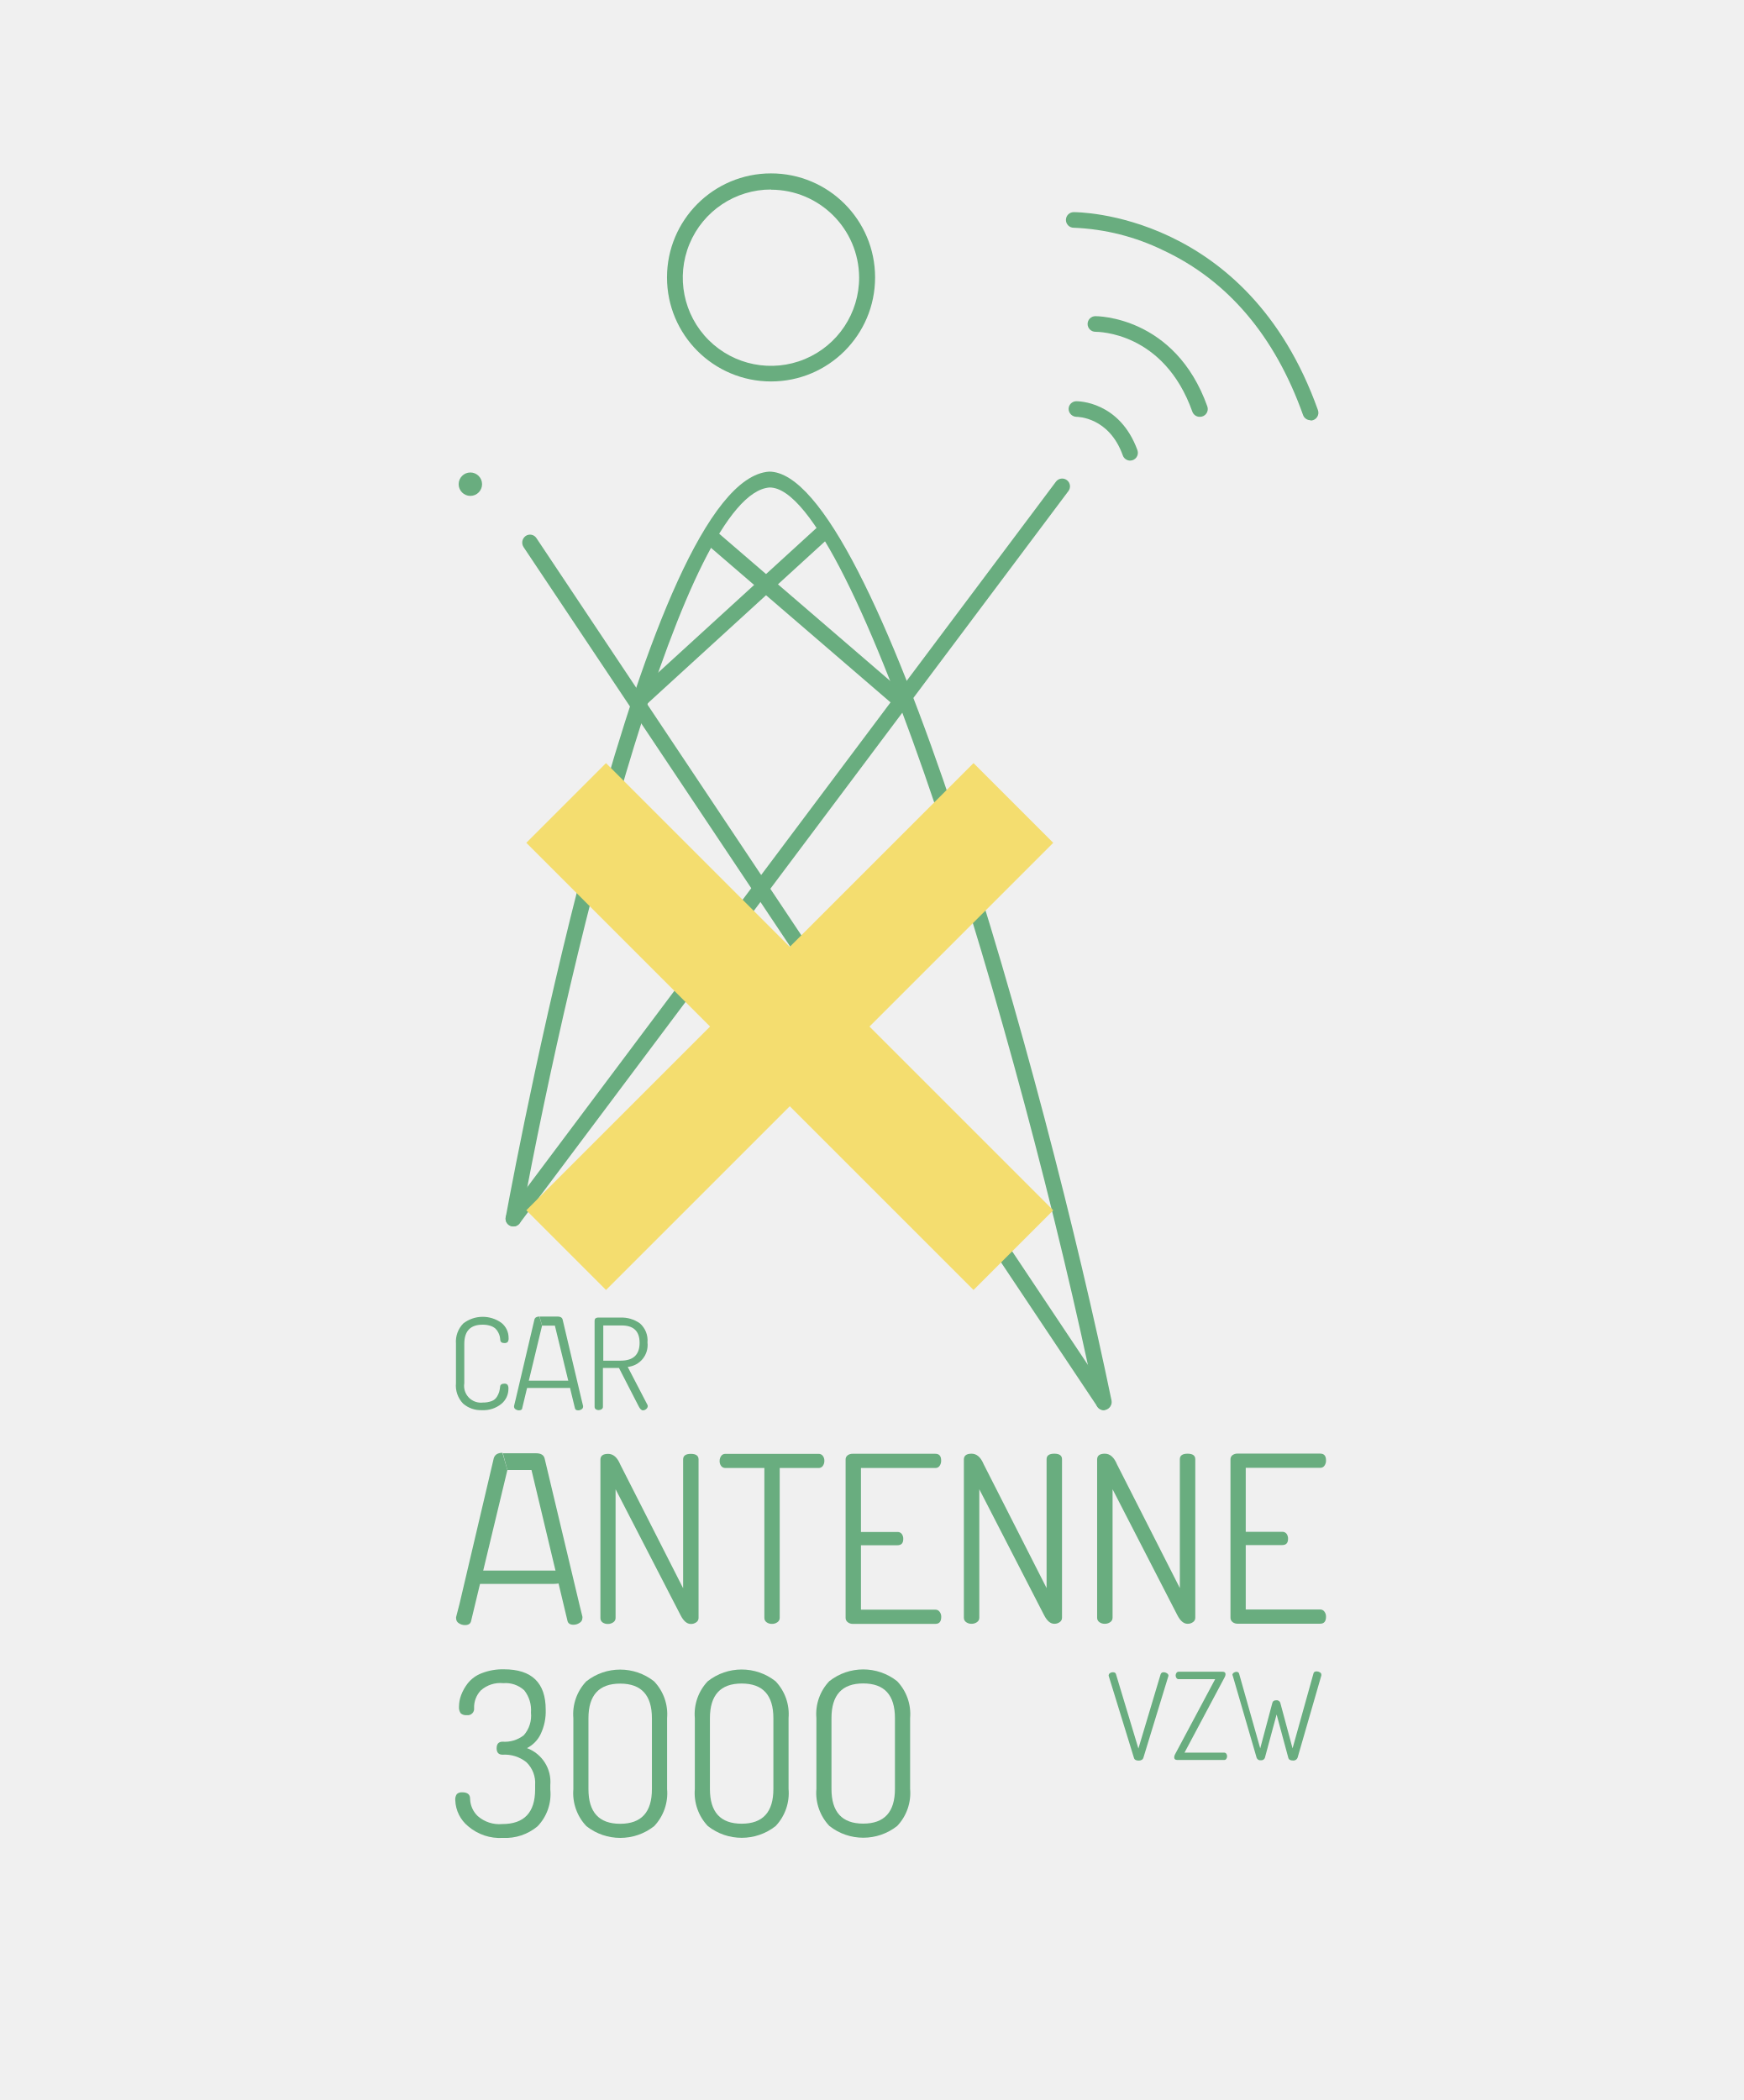
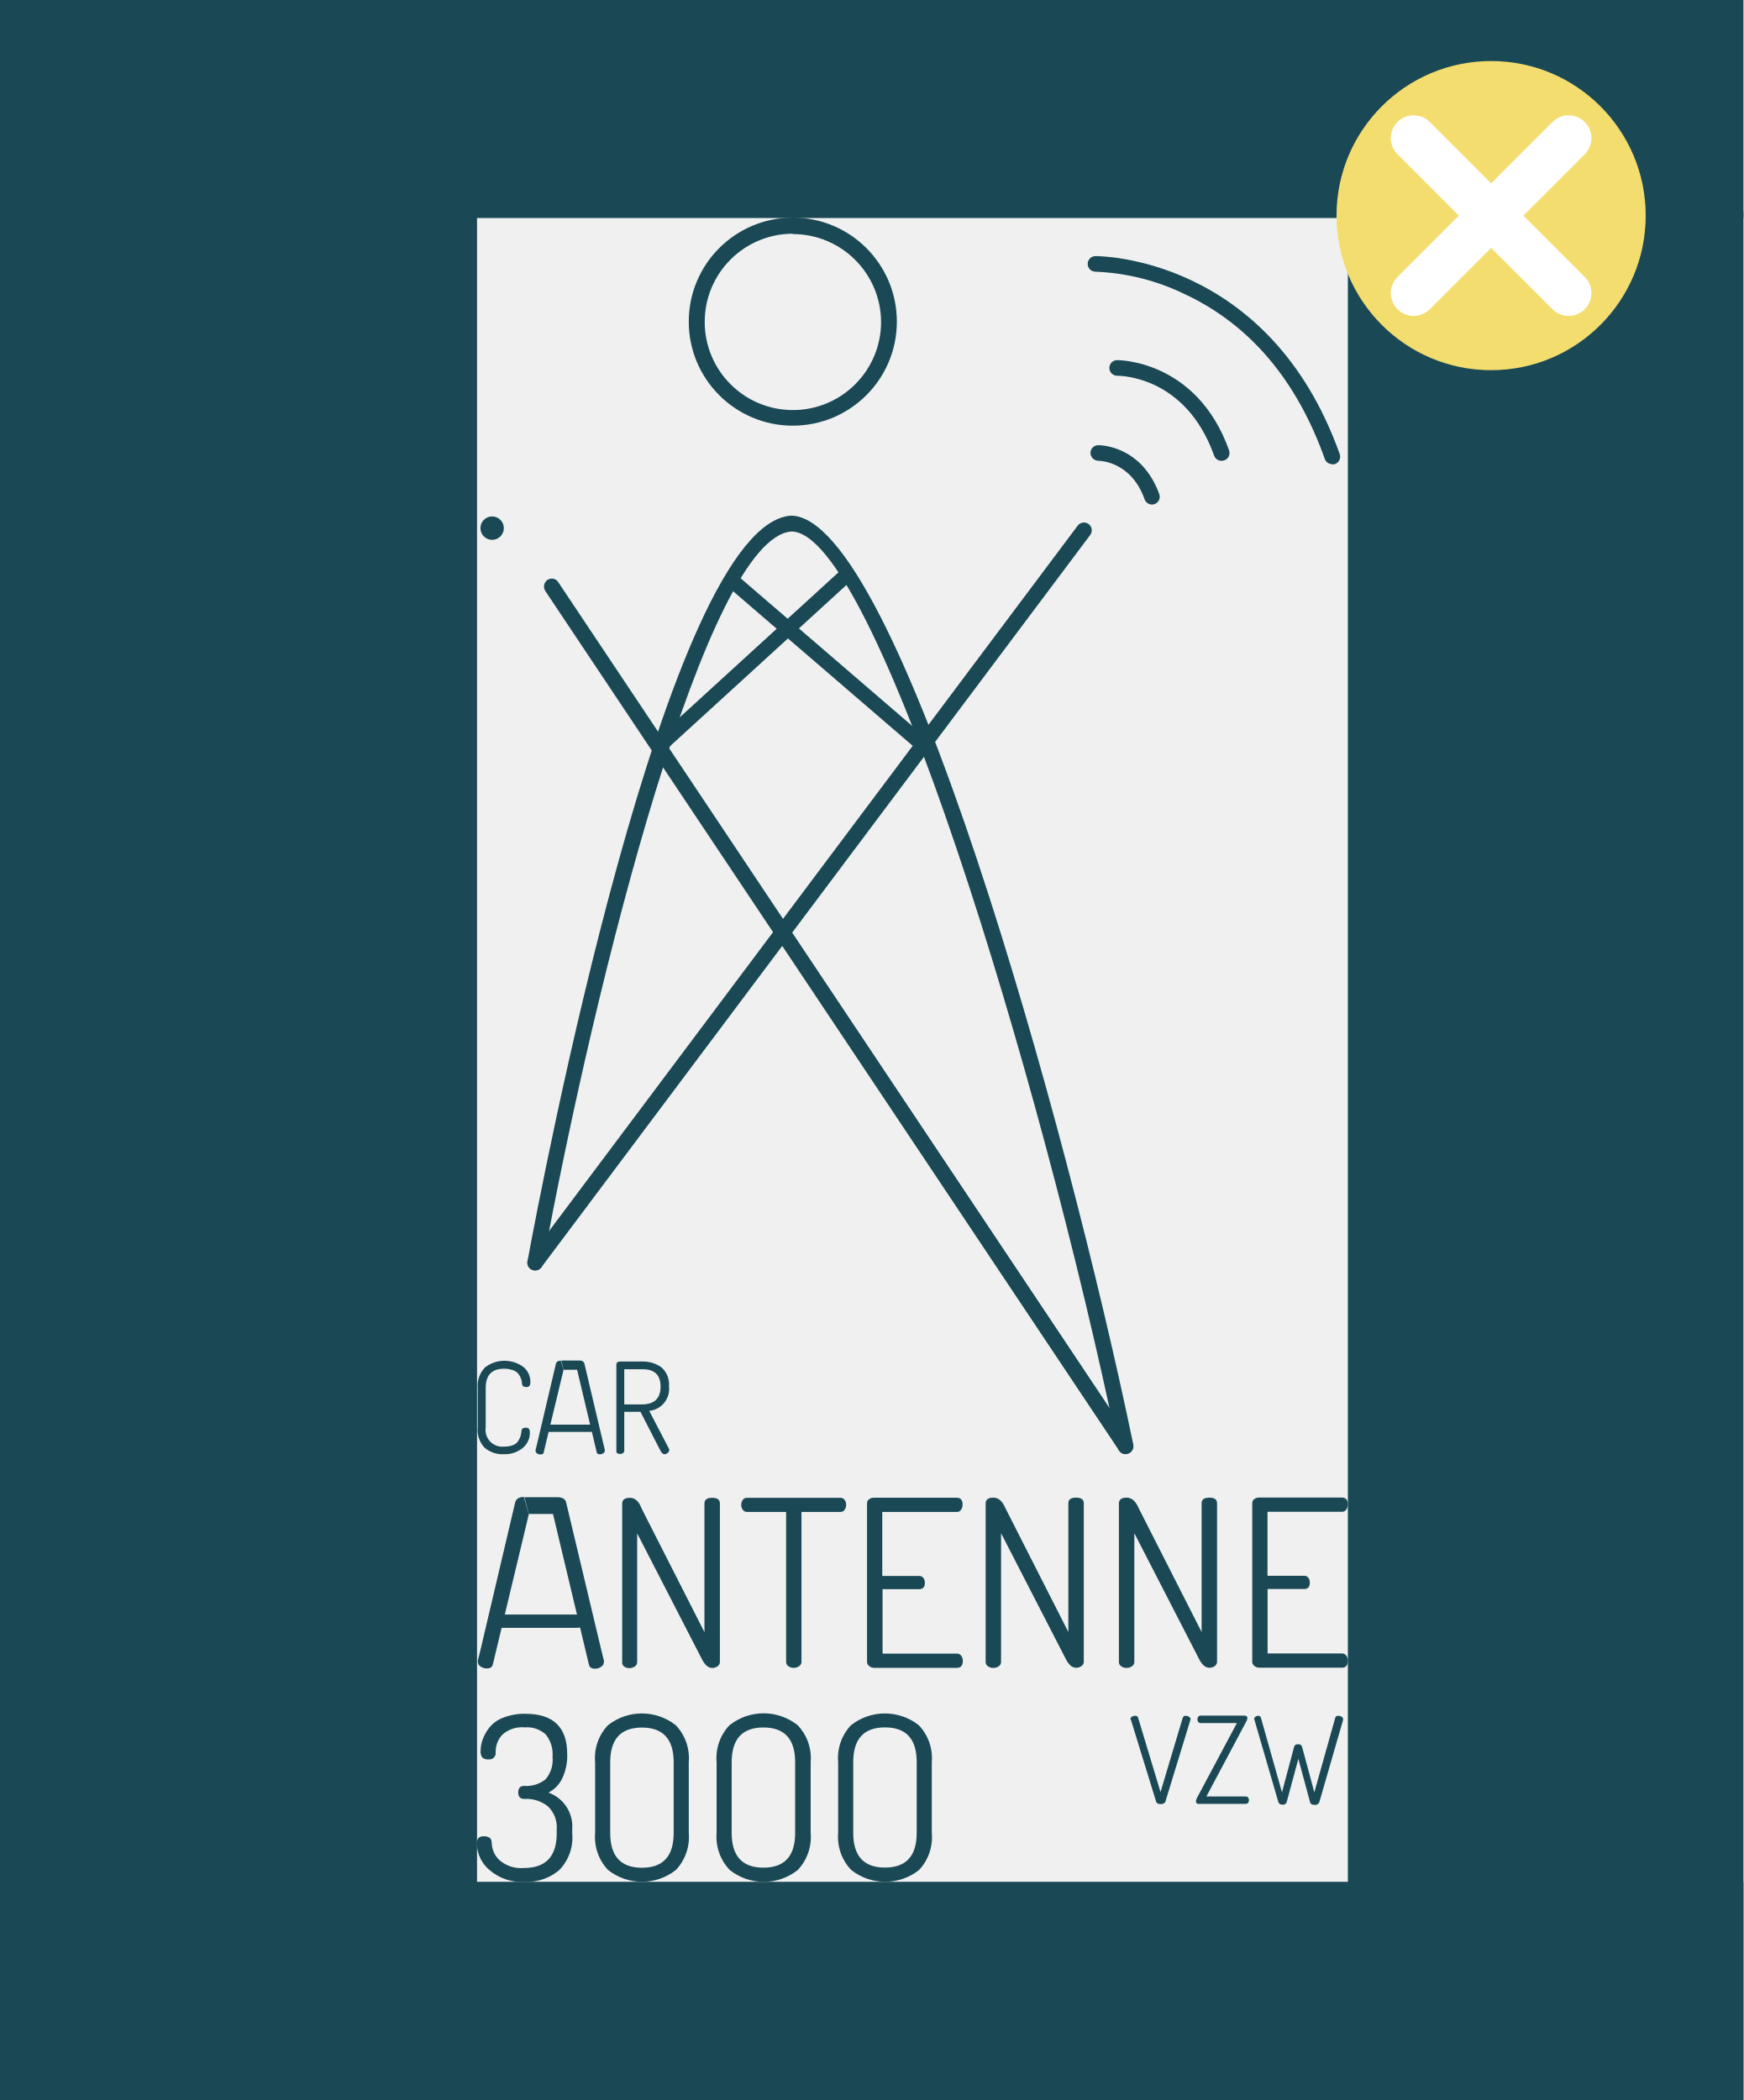
<svg xmlns="http://www.w3.org/2000/svg" id="Layer_1" data-name="Layer 1" viewBox="0 0 201.08 242.23">
  <defs>
-     <style>.cls-1{fill:#69ad7f;}.cls-2,.cls-3,.cls-4{fill:none;stroke-miterlimit:10;}.cls-2,.cls-3{stroke:#69ad7f;}.cls-2{stroke-width:1.8px;}.cls-3{stroke-width:1.85px;}.cls-4{stroke:#f4dd6f;stroke-width:13px;}</style>
+     <style>.cls-1{fill:#1a4955;}.cls-2{fill:#f4dd6f;}.cls-3,.cls-4{fill:none;stroke-miterlimit:10;}.cls-3{stroke:#1a4955;stroke-width:1.7px;}.cls-4{stroke:#fff;stroke-linecap:round;stroke-width:5.26px;}</style>
  </defs>
-   <circle class="cls-1" cx="54.25" cy="55.85" r="1.35" />
-   <path class="cls-1" d="M127.31,162.66a.9.9,0,0,1-.88-.72c-8.93-43.1-28-105.71-37.66-105.71-9.71.68-22.47,50.9-28.67,84.5a.9.9,0,0,1-1.77-.33c1.6-8.69,16.08-85,30.38-86,12.24,0,31.75,69.78,39.49,107.14a.9.9,0,0,1-.7,1.06Z" />
-   <path class="cls-1" d="M151.14,48.47a.9.9,0,0,1-.85-.6c-3.24-9.1-8.67-15.51-16.13-19a25.88,25.88,0,0,0-10.32-2.6h0a.9.9,0,0,1,0-1.8c.24,0,20-.09,28.17,22.84a.9.9,0,0,1-.85,1.2Z" />
-   <path class="cls-1" d="M138.37,48.08a.9.9,0,0,1-.85-.6c-3.28-9.21-10.86-9.2-11.18-9.21h0a.9.9,0,0,1,0-1.8c.1,0,9.18-.05,12.91,10.41a.9.9,0,0,1-.85,1.2Z" />
-   <path class="cls-1" d="M88.93,44a12,12,0,1,1,12-12A12,12,0,0,1,88.93,44Zm0-22.14A10.17,10.17,0,1,0,99.09,32,10.18,10.18,0,0,0,88.92,21.88Z" />
-   <path class="cls-1" d="M127.31,162.66a.89.89,0,0,1-.74-.4L60.39,63.11a.94.94,0,0,1,.23-1.28.88.88,0,0,1,1.25.24L128,161.22a.94.94,0,0,1-.23,1.28A.88.88,0,0,1,127.31,162.66Z" />
-   <path class="cls-1" d="M52.59,159.53V155a3,3,0,0,1,.85-2.35,3.68,3.68,0,0,1,4.41-.05,2.21,2.21,0,0,1,.81,1.73.71.71,0,0,1-.11.47.49.49,0,0,1-.37.12q-.45,0-.48-.36a3,3,0,0,0-.06-.42,1.92,1.92,0,0,0-.18-.46,1.54,1.54,0,0,0-.34-.45,1.64,1.64,0,0,0-.59-.31,2.83,2.83,0,0,0-.88-.12q-2.1,0-2.1,2.22v4.53a1.94,1.94,0,0,0,2.16,2.23,2.71,2.71,0,0,0,1-.17,1.19,1.19,0,0,0,.6-.49,2.48,2.48,0,0,0,.26-.55,3.86,3.86,0,0,0,.11-.59c0-.25.19-.38.48-.38a.48.48,0,0,1,.37.12.75.75,0,0,1,.11.47,2.23,2.23,0,0,1-.82,1.75,3.28,3.28,0,0,1-2.23.72,3.13,3.13,0,0,1-2.18-.76A3,3,0,0,1,52.59,159.53Z" />
-   <path class="cls-1" d="M68.58,162.27v-9.94q0-.32.36-.35h2.58a3.64,3.64,0,0,1,2.29.67,2.62,2.62,0,0,1,.87,2.2,2.54,2.54,0,0,1-2.28,2.82L74.65,162a.3.3,0,0,1,.06.19.45.45,0,0,1-.18.34.56.56,0,0,1-.38.15q-.26,0-.51-.51l-2.25-4.38H69.54v4.48a.32.32,0,0,1-.15.28.57.57,0,0,1-.34.1.56.56,0,0,1-.34-.1A.33.33,0,0,1,68.58,162.27Zm1-5.32h2q2.19,0,2.19-2.06t-2.19-2h-2Z" />
-   <path class="cls-1" d="M52.51,207.66a1.07,1.07,0,0,1,.18-.72.84.84,0,0,1,.63-.2q.9,0,.9.74a2.85,2.85,0,0,0,.88,2,3.77,3.77,0,0,0,2.83.92q3.79,0,3.79-4v-.5a3.33,3.33,0,0,0-1-2.63,4,4,0,0,0-2.75-.87q-.69,0-.69-.74t.66-.76a3.56,3.56,0,0,0,2.48-.75,3.43,3.43,0,0,0,.82-2.61,3.67,3.67,0,0,0-.77-2.56,3.16,3.16,0,0,0-2.42-.83,3.37,3.37,0,0,0-2.61.85,2.85,2.85,0,0,0-.76,2,.74.74,0,0,1-.84.84.94.94,0,0,1-.7-.21,1.17,1.17,0,0,1-.2-.79,3.82,3.82,0,0,1,.24-1.3,5.23,5.23,0,0,1,.76-1.36A3.75,3.75,0,0,1,55.56,193a6.62,6.62,0,0,1,2.56-.45q4.82,0,4.82,4.65a6.06,6.06,0,0,1-.59,2.84,3.51,3.51,0,0,1-1.57,1.6,4.16,4.16,0,0,1,2.69,4.27v.5A5.36,5.36,0,0,1,62,210.66,5.79,5.79,0,0,1,58,212a5.64,5.64,0,0,1-4-1.34A4.06,4.06,0,0,1,52.51,207.66Z" />
-   <path class="cls-1" d="M66.13,206.37V198.2a5.49,5.49,0,0,1,1.49-4.26,6.31,6.31,0,0,1,7.82,0,5.48,5.48,0,0,1,1.5,4.25v8.17a5.52,5.52,0,0,1-1.49,4.28,6.31,6.31,0,0,1-7.82,0A5.53,5.53,0,0,1,66.13,206.37Zm1.74,0q0,4,3.66,4t3.66-4v-8.17q0-4-3.66-4t-3.66,4Z" />
-   <path class="cls-1" d="M80.14,206.36v-8.17a5.49,5.49,0,0,1,1.49-4.26,6.31,6.31,0,0,1,7.82,0,5.48,5.48,0,0,1,1.5,4.25v8.17a5.52,5.52,0,0,1-1.49,4.28,6.31,6.31,0,0,1-7.82,0A5.53,5.53,0,0,1,80.14,206.36Zm1.74,0q0,4,3.66,4t3.66-4v-8.17q0-4-3.66-4t-3.66,4Z" />
-   <path class="cls-1" d="M94.16,206.35v-8.17a5.49,5.49,0,0,1,1.49-4.26,6.31,6.31,0,0,1,7.82,0,5.48,5.48,0,0,1,1.5,4.25v8.17a5.52,5.52,0,0,1-1.49,4.28,6.31,6.31,0,0,1-7.82,0A5.53,5.53,0,0,1,94.16,206.35Zm1.74,0q0,4,3.66,4t3.66-4v-8.17q0-4-3.66-4t-3.66,4Z" />
-   <path class="cls-1" d="M127.87,193.23A.33.33,0,0,1,128,193a.64.64,0,0,1,.36-.11q.31,0,.36.24l2.58,8.56,2.56-8.56a.34.34,0,0,1,.35-.24.69.69,0,0,1,.38.12.34.34,0,0,1,.18.28l0,0,0,0-2.89,9.45q-.1.34-.56.34t-.54-.33l-2.91-9.45A.24.24,0,0,1,127.87,193.23Z" />
-   <path class="cls-1" d="M135.43,202.71a.72.72,0,0,1,.08-.32l4.64-8.7h-4.21a.3.3,0,0,1-.25-.13.52.52,0,0,1,0-.6.3.3,0,0,1,.26-.13H141q.35,0,.35.29a.74.74,0,0,1-.11.36l-4.62,8.68h4.56a.3.3,0,0,1,.26.13.49.49,0,0,1,.09.29.52.52,0,0,1-.09.3.29.29,0,0,1-.26.13h-5.41Q135.43,203,135.43,202.71Z" />
-   <path class="cls-1" d="M142.14,193.21a.32.32,0,0,1,.15-.26.53.53,0,0,1,.32-.11.3.3,0,0,1,.32.27l2.42,8.56,1.4-5.25q.07-.3.47-.3a.43.43,0,0,1,.46.35l1.4,5.2L151.5,193q.07-.21.36-.21a.68.68,0,0,1,.37.11.3.3,0,0,1,.17.25.32.32,0,0,1,0,.11l-2.73,9.45a.51.51,0,0,1-.55.36q-.45,0-.53-.31l-1.35-5-1.33,4.92a.44.44,0,0,1-.49.36.45.45,0,0,1-.5-.34l-2.75-9.45A.35.35,0,0,1,142.14,193.21Z" />
-   <path class="cls-1" d="M69.25,186.62V168.37q0-.67.89-.67t1.4,1.23l7.25,14.27V168.34q0-.64.89-.64t.89.64v18.28a.59.59,0,0,1-.27.51,1,1,0,0,1-.62.19q-.67,0-1.18-1L71,171.78v14.84a.59.59,0,0,1-.27.51,1.05,1.05,0,0,1-.62.19,1,1,0,0,1-.63-.19A.6.6,0,0,1,69.25,186.62Z" />
-   <path class="cls-1" d="M83,168.52a1,1,0,0,1,.17-.57.57.57,0,0,1,.5-.25H94.41a.58.58,0,0,1,.5.24.91.91,0,0,1,.17.55,1,1,0,0,1-.17.59.57.57,0,0,1-.5.25H89.93v17.28a.59.59,0,0,1-.27.51,1,1,0,0,1-.62.19,1,1,0,0,1-.63-.19.6.6,0,0,1-.25-.51V169.33H83.65a.59.59,0,0,1-.48-.24A.91.91,0,0,1,83,168.52Z" />
-   <path class="cls-1" d="M97.53,186.61V168.36a.58.58,0,0,1,.24-.5.94.94,0,0,1,.56-.17h9.55q.67,0,.67.78a1,1,0,0,1-.17.6.56.56,0,0,1-.5.26H99.3v7.38h4.21a.59.59,0,0,1,.5.23.92.92,0,0,1,.17.58q0,.72-.67.72H99.3v7.43h8.59a.59.59,0,0,1,.48.24.93.93,0,0,1,.19.59q0,.81-.67.81H98.34a.89.89,0,0,1-.56-.19A.61.61,0,0,1,97.53,186.61Z" />
-   <path class="cls-1" d="M111.17,186.6V168.35q0-.67.89-.67t1.4,1.23l7.25,14.27V168.32q0-.64.89-.64t.89.64V186.6a.59.59,0,0,1-.27.51,1,1,0,0,1-.62.19q-.67,0-1.18-1l-7.47-14.52V186.6a.59.59,0,0,1-.27.51,1.05,1.05,0,0,1-.62.19,1,1,0,0,1-.63-.19A.6.6,0,0,1,111.17,186.6Z" />
-   <path class="cls-1" d="M126.54,186.6V168.35q0-.67.89-.67t1.4,1.23l7.25,14.27V168.32q0-.64.89-.64t.89.64v18.28a.59.59,0,0,1-.27.51,1,1,0,0,1-.62.19q-.67,0-1.18-1l-7.47-14.52V186.6a.59.59,0,0,1-.27.51,1.05,1.05,0,0,1-.62.19,1,1,0,0,1-.63-.19A.6.6,0,0,1,126.54,186.6Z" />
-   <path class="cls-1" d="M141.92,186.59V168.34a.58.58,0,0,1,.24-.5.94.94,0,0,1,.56-.17h9.55q.67,0,.67.78a1,1,0,0,1-.17.6.56.56,0,0,1-.5.26h-8.59v7.38h4.21a.59.59,0,0,1,.5.23.92.92,0,0,1,.17.58q0,.72-.67.72h-4.21v7.43h8.59a.59.59,0,0,1,.48.24.93.93,0,0,1,.19.59q0,.81-.67.81h-9.55a.89.89,0,0,1-.56-.19A.61.61,0,0,1,141.92,186.59Z" />
-   <path class="cls-1" d="M58.52,169.56,54.33,187c-.07.3-.31.45-.7.45a1.24,1.24,0,0,1-.7-.21.63.63,0,0,1-.32-.54.46.46,0,0,1,0-.19L53,185l3.95-16.8q.19-.62,1-.62m2.36.62" />
-   <path class="cls-1" d="M58,167.63h3.82q.86,0,1,.62l4,16.79.35,1.42a.46.46,0,0,1,0,.19.63.63,0,0,1-.32.54,1.24,1.24,0,0,1-.7.22c-.4,0-.63-.15-.7-.45l-4.15-17.4H58.52m.91-1.31" />
-   <path class="cls-1" d="M55.07,181.16h8.79a2,2,0,0,1,1,.23.67.67,0,0,1,.36.58q0,.72-1.4.73H55.07" />
-   <path class="cls-1" d="M62.52,152.91l-2.29,9.52c0,.17-.17.25-.38.25a.68.68,0,0,1-.38-.12.34.34,0,0,1-.18-.29.25.25,0,0,1,0-.1l.19-.78,2.16-9.19q.1-.34.57-.34m1.29.34" />
-   <path class="cls-1" d="M62.23,151.86h2.09q.47,0,.57.34l2.17,9.19.19.78a.25.25,0,0,1,0,.1.34.34,0,0,1-.18.29.68.68,0,0,1-.38.12c-.22,0-.35-.08-.38-.25L64,152.91H62.52m.5-.72" />
-   <path class="cls-1" d="M60.64,159.26h4.81a1.07,1.07,0,0,1,.57.12.37.37,0,0,1,.2.32q0,.4-.77.4H60.64" />
-   <path class="cls-1" d="M130.35,53.13a.9.9,0,0,1-.85-.6c-1.58-4.43-5.22-4.45-5.34-4.45a.93.93,0,0,1-.91-.89.9.9,0,0,1,.88-.91c.21,0,5,0,7.06,5.65a.9.9,0,0,1-.85,1.2Z" />
-   <path class="cls-1" d="M59.21,141.47a.9.9,0,0,1-.72-1.44l63.3-84.47a.9.9,0,1,1,1.44,1.08l-63.3,84.47A.9.9,0,0,1,59.21,141.47Z" />
-   <line class="cls-2" x1="73.77" y1="80.76" x2="95.31" y2="61.08" />
-   <line class="cls-3" x1="104.47" y1="81.31" x2="81.63" y2="61.65" />
-   <line class="cls-4" x1="65.3" y1="144.2" x2="116.88" y2="92.62" />
-   <line class="cls-4" x1="116.88" y1="144.2" x2="65.3" y2="92.62" />
+   <rect class="cls-1" x="69.35" y="110.5" width="217.85" height="45.62" transform="translate(311.58 -44.96) rotate(90)" />
+   <circle class="cls-1" cx="56.76" cy="60.92" r="1.35" />
+   <path class="cls-1" d="M129.82,167.73a.9.9,0,0,1-.88-.72C120,123.91,100.9,61.3,91.28,61.31c-9.71.68-22.47,50.9-28.67,84.5a.9.9,0,0,1-1.77-.33c1.6-8.69,16.08-85,30.38-86,12.24,0,31.75,69.78,39.49,107.14a.9.9,0,0,1-.7,1.06Z" />
+   <path class="cls-1" d="M153.65,53.54a.9.9,0,0,1-.85-.6c-3.24-9.1-8.67-15.51-16.13-19a25.88,25.88,0,0,0-10.32-2.6h0a.9.9,0,0,1,0-1.8c.24,0,20-.09,28.17,22.84a.9.9,0,0,1-.85,1.2Z" />
+   <path class="cls-1" d="M140.88,53.15a.9.9,0,0,1-.85-.6c-3.28-9.21-10.86-9.2-11.18-9.21h0a.9.9,0,0,1,0-1.8c.1,0,9.18-.05,12.91,10.41a.9.9,0,0,1-.85,1.2Z" />
+   <path class="cls-1" d="M91.44,49.1a12,12,0,1,1,12-12A12,12,0,0,1,91.44,49.1Zm0-22.14a10.17,10.17,0,1,0,10.18,10.17A10.18,10.18,0,0,0,91.43,27Z" />
+   <path class="cls-1" d="M129.82,167.73a.89.89,0,0,1-.74-.4L62.9,68.18a.94.94,0,0,1,.23-1.28.88.88,0,0,1,1.25.24l66.18,99.15a.94.94,0,0,1-.23,1.28A.88.88,0,0,1,129.82,167.73Z" />
+   <path class="cls-1" d="M55.1,164.6v-4.53a3,3,0,0,1,.85-2.35,3.68,3.68,0,0,1,4.41-.05,2.21,2.21,0,0,1,.81,1.73.71.71,0,0,1-.11.47.49.49,0,0,1-.37.12q-.45,0-.48-.36a3,3,0,0,0-.06-.42,1.92,1.92,0,0,0-.18-.46,1.54,1.54,0,0,0-.34-.45A1.64,1.64,0,0,0,59,158a2.83,2.83,0,0,0-.88-.12q-2.1,0-2.1,2.22v4.53a1.94,1.94,0,0,0,2.16,2.23,2.71,2.71,0,0,0,1-.17,1.19,1.19,0,0,0,.6-.49,2.48,2.48,0,0,0,.26-.55,3.86,3.86,0,0,0,.11-.59c0-.25.19-.38.48-.38a.48.48,0,0,1,.37.12.75.75,0,0,1,.11.47,2.23,2.23,0,0,1-.82,1.75,3.28,3.28,0,0,1-2.23.72,3.13,3.13,0,0,1-2.18-.76A3,3,0,0,1,55.1,164.6Z" />
+   <path class="cls-1" d="M71.09,167.34v-9.94q0-.32.36-.35H74a3.64,3.64,0,0,1,2.29.67,2.62,2.62,0,0,1,.87,2.2,2.54,2.54,0,0,1-2.28,2.82l2.25,4.32a.3.3,0,0,1,.06.19.45.45,0,0,1-.18.34.56.56,0,0,1-.38.15q-.26,0-.51-.51l-2.25-4.38H72v4.48a.32.32,0,0,1-.15.28.57.57,0,0,1-.34.1.56.56,0,0,1-.34-.1A.33.33,0,0,1,71.09,167.34ZM72,162h2q2.19,0,2.19-2.06t-2.19-2H72Z" />
+   <path class="cls-1" d="M55,212.73a1.07,1.07,0,0,1,.18-.72.84.84,0,0,1,.63-.2q.9,0,.9.74a2.85,2.85,0,0,0,.88,2,3.77,3.77,0,0,0,2.83.92q3.79,0,3.79-4V211a3.33,3.33,0,0,0-1-2.63,4,4,0,0,0-2.75-.87q-.69,0-.69-.74t.66-.76a3.56,3.56,0,0,0,2.48-.75,3.43,3.43,0,0,0,.82-2.61,3.67,3.67,0,0,0-.77-2.56,3.16,3.16,0,0,0-2.42-.83,3.37,3.37,0,0,0-2.61.85,2.85,2.85,0,0,0-.76,2,.74.74,0,0,1-.84.84.94.94,0,0,1-.7-.21,1.17,1.17,0,0,1-.2-.79,3.82,3.82,0,0,1,.24-1.3,5.23,5.23,0,0,1,.76-1.36,3.75,3.75,0,0,1,1.61-1.15,6.62,6.62,0,0,1,2.56-.45q4.82,0,4.82,4.65a6.06,6.06,0,0,1-.59,2.84,3.51,3.51,0,0,1-1.57,1.6A4.16,4.16,0,0,1,66,211v.5a5.36,5.36,0,0,1-1.51,4.22,5.79,5.79,0,0,1-4,1.35,5.64,5.64,0,0,1-4-1.34A4.06,4.06,0,0,1,55,212.73Z" />
+   <path class="cls-1" d="M68.64,211.44v-8.17A5.49,5.49,0,0,1,70.12,199a6.31,6.31,0,0,1,7.82,0,5.48,5.48,0,0,1,1.5,4.25v8.17a5.52,5.52,0,0,1-1.49,4.28,6.31,6.31,0,0,1-7.82,0A5.53,5.53,0,0,1,68.64,211.44Zm1.74,0q0,4,3.66,4t3.66-4v-8.17q0-4-3.66-4t-3.66,4Z" />
+   <path class="cls-1" d="M82.65,211.43v-8.17A5.49,5.49,0,0,1,84.14,199,6.31,6.31,0,0,1,92,199a5.48,5.48,0,0,1,1.5,4.25v8.17A5.52,5.52,0,0,1,92,215.71a6.31,6.31,0,0,1-7.82,0A5.53,5.53,0,0,1,82.65,211.43Zm1.74,0q0,4,3.66,4t3.66-4v-8.17q0-4-3.66-4t-3.66,4Z" />
+   <path class="cls-1" d="M96.67,211.42v-8.17A5.49,5.49,0,0,1,98.15,199a6.31,6.31,0,0,1,7.82,0,5.48,5.48,0,0,1,1.5,4.25v8.17A5.52,5.52,0,0,1,106,215.7a6.31,6.31,0,0,1-7.82,0A5.53,5.53,0,0,1,96.67,211.42Zm1.74,0q0,4,3.66,4t3.66-4v-8.17q0-4-3.66-4t-3.66,4Z" />
+   <path class="cls-1" d="M130.38,198.3a.33.33,0,0,1,.17-.28.64.64,0,0,1,.36-.11q.31,0,.36.24l2.58,8.56,2.56-8.56a.34.34,0,0,1,.35-.24.69.69,0,0,1,.38.12.34.34,0,0,1,.18.28l0,0,0,0-2.89,9.45q-.1.34-.56.34t-.54-.33l-2.91-9.45A.24.24,0,0,1,130.38,198.3Z" />
+   <path class="cls-1" d="M137.94,207.77a.72.72,0,0,1,.08-.32l4.64-8.7h-4.21a.3.3,0,0,1-.25-.13.52.52,0,0,1,0-.6.3.3,0,0,1,.26-.13h5.06q.35,0,.35.29a.74.74,0,0,1-.11.36l-4.62,8.68h4.56a.3.3,0,0,1,.26.13.49.49,0,0,1,.09.29.52.52,0,0,1-.09.3.29.29,0,0,1-.26.13h-5.41Q137.94,208.1,137.94,207.77Z" />
+   <path class="cls-1" d="M144.65,198.28a.32.32,0,0,1,.15-.26.53.53,0,0,1,.32-.11.3.3,0,0,1,.32.27l2.42,8.56,1.4-5.25q.07-.3.47-.3a.43.43,0,0,1,.46.35l1.4,5.2,2.42-8.62q.07-.21.36-.21a.68.68,0,0,1,.37.11.3.3,0,0,1,.17.25.32.32,0,0,1,0,.11l-2.73,9.45a.51.51,0,0,1-.55.36q-.45,0-.53-.31l-1.35-5-1.33,4.92a.44.44,0,0,1-.49.36.45.45,0,0,1-.5-.34l-2.75-9.45A.35.35,0,0,1,144.65,198.28Z" />
+   <path class="cls-1" d="M71.76,191.69V173.44q0-.67.89-.67T74,174l7.25,14.27V173.41q0-.64.89-.64t.89.64v18.28a.59.59,0,0,1-.27.51,1,1,0,0,1-.62.19q-.67,0-1.18-1l-7.47-14.52v14.84a.59.59,0,0,1-.27.51,1.05,1.05,0,0,1-.62.19,1,1,0,0,1-.63-.19A.6.6,0,0,1,71.76,191.69Z" />
+   <path class="cls-1" d="M85.49,173.59a1,1,0,0,1,.17-.57.57.57,0,0,1,.5-.25H96.92a.58.58,0,0,1,.5.24.91.91,0,0,1,.17.55,1,1,0,0,1-.17.59.57.57,0,0,1-.5.25H92.44v17.28a.59.59,0,0,1-.27.51,1,1,0,0,1-.62.19,1,1,0,0,1-.63-.19.6.6,0,0,1-.25-.51V174.4H86.16a.59.59,0,0,1-.48-.24A.91.91,0,0,1,85.49,173.59Z" />
+   <path class="cls-1" d="M100,191.68V173.43a.58.58,0,0,1,.24-.5.94.94,0,0,1,.56-.17h9.55q.67,0,.67.78a1,1,0,0,1-.17.6.56.56,0,0,1-.5.26h-8.59v7.38H106a.59.59,0,0,1,.5.23.92.92,0,0,1,.17.58q0,.72-.67.72h-4.21v7.43h8.59a.59.59,0,0,1,.48.24.93.93,0,0,1,.19.59q0,.81-.67.81h-9.55a.89.89,0,0,1-.56-.19A.61.61,0,0,1,100,191.68Z" />
+   <path class="cls-1" d="M113.68,191.67V173.42q0-.67.89-.67t1.4,1.23l7.25,14.27V173.39q0-.64.89-.64t.89.64v18.28a.59.59,0,0,1-.27.51,1,1,0,0,1-.62.19q-.67,0-1.18-1l-7.47-14.52v14.84a.59.59,0,0,1-.27.51,1.05,1.05,0,0,1-.62.19,1,1,0,0,1-.63-.19A.6.6,0,0,1,113.68,191.67Z" />
+   <path class="cls-1" d="M129.05,191.67V173.42q0-.67.89-.67t1.4,1.23l7.25,14.27V173.39q0-.64.89-.64t.89.64v18.28a.59.59,0,0,1-.27.51,1,1,0,0,1-.62.19q-.67,0-1.18-1l-7.47-14.52v14.84a.59.59,0,0,1-.27.51,1.05,1.05,0,0,1-.62.19,1,1,0,0,1-.63-.19A.6.6,0,0,1,129.05,191.67Z" />
+   <path class="cls-1" d="M144.43,191.66V173.41a.58.58,0,0,1,.24-.5.94.94,0,0,1,.56-.17h9.55q.67,0,.67.78a1,1,0,0,1-.17.6.56.56,0,0,1-.5.26h-8.59v7.38h4.21a.59.59,0,0,1,.5.23.92.92,0,0,1,.17.58q0,.72-.67.72H146.2v7.43h8.59a.59.59,0,0,1,.48.24.93.93,0,0,1,.19.59q0,.81-.67.81h-9.55a.89.89,0,0,1-.56-.19A.61.61,0,0,1,144.43,191.66Z" />
+   <path class="cls-1" d="M61,174.63,56.84,192c-.07.3-.31.45-.7.45a1.24,1.24,0,0,1-.7-.21.63.63,0,0,1-.32-.54.46.46,0,0,1,0-.19l.35-1.42,3.95-16.8q.19-.62,1-.62m2.36.62" />
+   <path class="cls-1" d="M60.48,172.7H64.3q.86,0,1,.62l4,16.79.35,1.42a.46.46,0,0,1,0,.19.63.63,0,0,1-.32.54,1.24,1.24,0,0,1-.7.22c-.4,0-.63-.15-.7-.45l-4.15-17.4H61m.91-1.31" />
+   <path class="cls-1" d="M57.58,186.23h8.79a2,2,0,0,1,1,.23.67.67,0,0,1,.36.58q0,.72-1.4.73H57.58" />
+   <path class="cls-1" d="M65,158l-2.29,9.52c0,.17-.17.25-.38.25a.68.68,0,0,1-.38-.12.34.34,0,0,1-.18-.29.25.25,0,0,1,0-.1l.19-.78,2.16-9.19q.1-.34.57-.34m1.29.34" />
+   <path class="cls-1" d="M64.74,156.93h2.09q.47,0,.57.34l2.17,9.19.19.78a.25.25,0,0,1,0,.1.34.34,0,0,1-.18.29.68.68,0,0,1-.38.12c-.22,0-.35-.08-.38-.25L66.56,158H65m.5-.72" />
+   <path class="cls-1" d="M63.15,164.33H68a1.07,1.07,0,0,1,.57.12.37.37,0,0,1,.2.32q0,.4-.77.4H63.15" />
+   <path class="cls-1" d="M132.87,58.2a.9.9,0,0,1-.85-.6c-1.58-4.43-5.22-4.45-5.34-4.45a.93.93,0,0,1-.91-.89.9.9,0,0,1,.88-.91c.21,0,5,0,7.06,5.65a.9.9,0,0,1-.85,1.2Z" />
+   <path class="cls-1" d="M61.72,146.54A.9.9,0,0,1,61,145.1l63.3-84.47a.9.9,0,1,1,1.44,1.08l-63.3,84.47A.9.9,0,0,1,61.72,146.54Z" />
+   <line class="cls-2" x1="76.28" y1="85.83" x2="97.82" y2="66.15" />
+   <line class="cls-3" x1="76.28" y1="85.83" x2="97.82" y2="66.15" />
+   <line class="cls-2" x1="106.98" y1="86.38" x2="84.14" y2="66.72" />
+   <line class="cls-3" x1="106.98" y1="86.38" x2="84.14" y2="66.72" />
+   <rect class="cls-1" width="201.08" height="25.15" />
+   <circle class="cls-2" cx="171.98" cy="24.87" r="17.83" />
+   <line class="cls-4" x1="163.04" y1="15.93" x2="180.92" y2="33.81" />
+   <line class="cls-4" x1="180.92" y1="15.93" x2="163.04" y2="33.81" />
+   <rect class="cls-1" x="-81.41" y="105.8" width="217.85" height="55.02" transform="translate(160.82 105.8) rotate(90)" />
+   <rect class="cls-1" x="25.77" y="217.06" width="175.3" height="25.17" transform="translate(226.85 459.29) rotate(180)" />
</svg>
